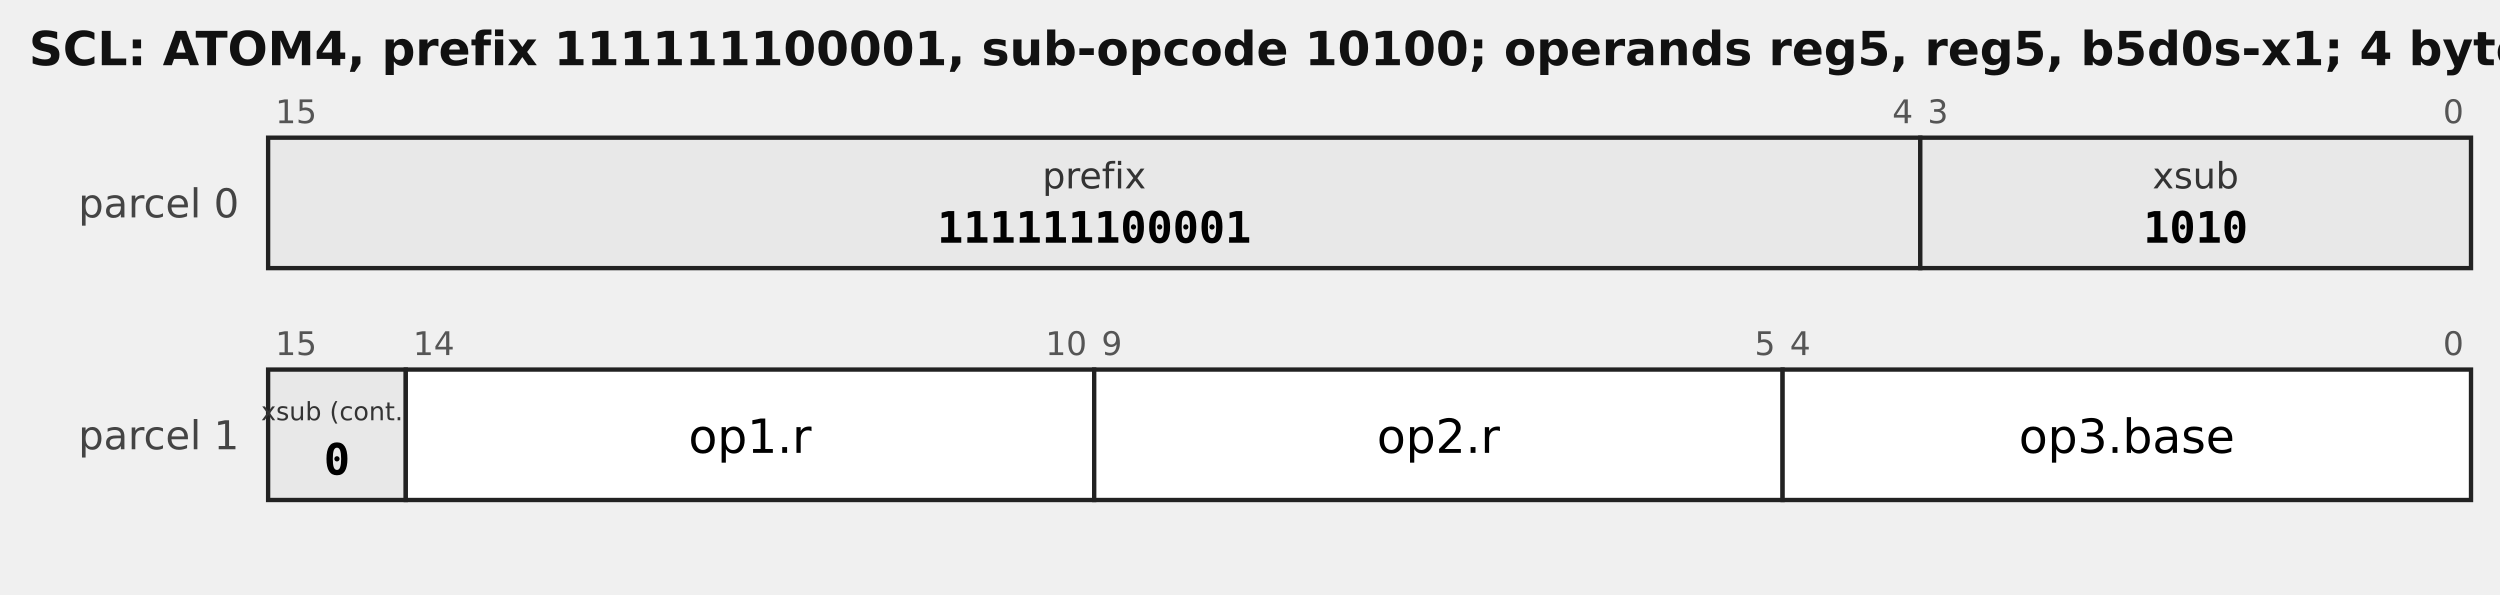
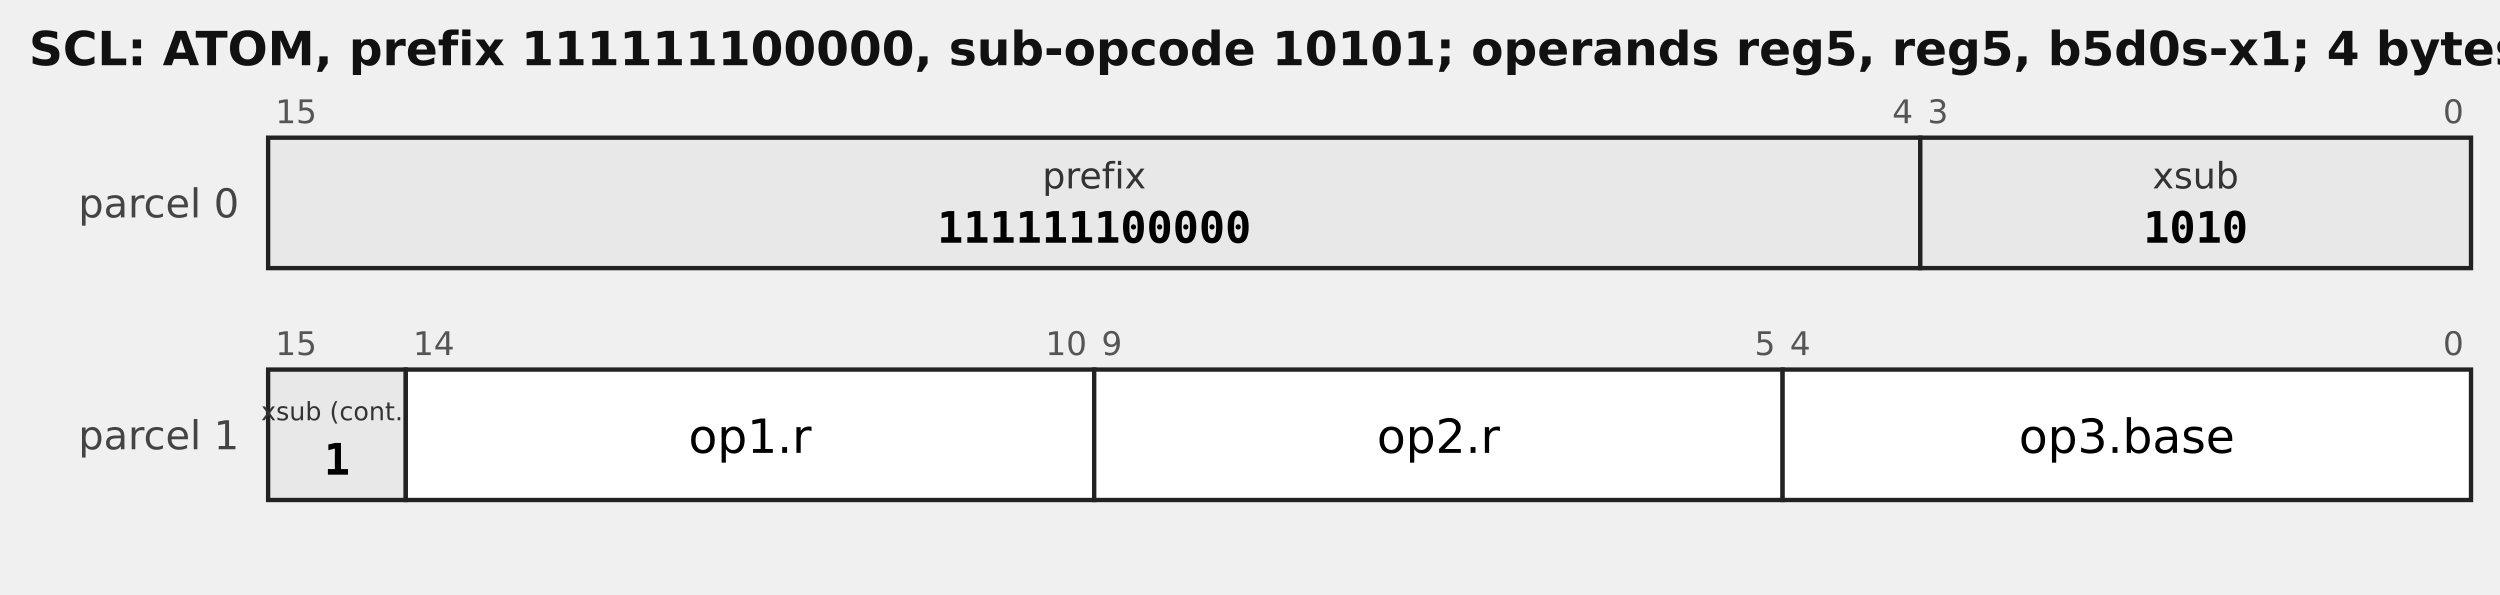
<svg xmlns="http://www.w3.org/2000/svg" width="690" height="164" viewBox="0 0 690 164" font-family="DejaVu Sans, sans-serif">
-   <text x="8" y="18" font-size="13" font-weight="bold" fill="#111">SCL: ATOM4, prefix 111111100001, sub-opcode 10100; operands reg5, reg5, b5d0s-x1; 4 bytes</text>
+   <text x="8" y="18" font-size="13" font-weight="bold" fill="#111">SCL: ATOM, prefix 111111100000, sub-opcode 10101; operands reg5, reg5, b5d0s-x1; 4 bytes</text>
  <text x="66" y="60" font-size="11" text-anchor="end" fill="#444">parcel 0</text>
  <rect x="74" y="38" width="456" height="36" fill="#e8e8e8" stroke="#222" stroke-width="1.2" />
  <text x="76" y="34" font-size="9" fill="#555" text-anchor="start">15</text>
  <text x="528" y="34" font-size="9" fill="#555" text-anchor="end">4</text>
  <text x="302.0" y="52" font-size="10.0" text-anchor="middle" font-family="DejaVu Sans, sans-serif" fill="#333">prefix</text>
-   <text x="302.0" y="67" font-size="12.0" text-anchor="middle" font-family="DejaVu Sans Mono, monospace" font-weight="bold">111111100001</text>
+   <text x="302.0" y="67" font-size="12.0" text-anchor="middle" font-family="DejaVu Sans Mono, monospace" font-weight="bold">111111100000</text>
  <rect x="530" y="38" width="152" height="36" fill="#e8e8e8" stroke="#222" stroke-width="1.2" />
  <text x="532" y="34" font-size="9" fill="#555" text-anchor="start">3</text>
  <text x="680" y="34" font-size="9" fill="#555" text-anchor="end">0</text>
  <text x="606.0" y="52" font-size="10.0" text-anchor="middle" font-family="DejaVu Sans, sans-serif" fill="#333">xsub</text>
  <text x="606.0" y="67" font-size="12.0" text-anchor="middle" font-family="DejaVu Sans Mono, monospace" font-weight="bold">1010</text>
  <text x="66" y="124" font-size="11" text-anchor="end" fill="#444">parcel 1</text>
  <rect x="74" y="102" width="38" height="36" fill="#e8e8e8" stroke="#222" stroke-width="1.2" />
  <text x="76" y="98" font-size="9" fill="#555" text-anchor="start">15</text>
  <text x="93.0" y="116" font-size="7.0" text-anchor="middle" font-family="DejaVu Sans, sans-serif" fill="#333">xsub (cont.)</text>
-   <text x="93.0" y="131" font-size="12.0" text-anchor="middle" font-family="DejaVu Sans Mono, monospace" font-weight="bold">0</text>
+   <text x="93.0" y="131" font-size="12.0" text-anchor="middle" font-family="DejaVu Sans Mono, monospace" font-weight="bold">1</text>
  <rect x="112" y="102" width="190" height="36" fill="#ffffff" stroke="#222" stroke-width="1.2" />
  <text x="114" y="98" font-size="9" fill="#555" text-anchor="start">14</text>
  <text x="300" y="98" font-size="9" fill="#555" text-anchor="end">10</text>
  <text x="207.0" y="125" font-size="13.0" text-anchor="middle" font-family="DejaVu Sans, sans-serif">op1.r</text>
  <rect x="302" y="102" width="190" height="36" fill="#ffffff" stroke="#222" stroke-width="1.2" />
  <text x="304" y="98" font-size="9" fill="#555" text-anchor="start">9</text>
  <text x="490" y="98" font-size="9" fill="#555" text-anchor="end">5</text>
  <text x="397.0" y="125" font-size="13.0" text-anchor="middle" font-family="DejaVu Sans, sans-serif">op2.r</text>
  <rect x="492" y="102" width="190" height="36" fill="#ffffff" stroke="#222" stroke-width="1.2" />
  <text x="494" y="98" font-size="9" fill="#555" text-anchor="start">4</text>
  <text x="680" y="98" font-size="9" fill="#555" text-anchor="end">0</text>
  <text x="587.0" y="125" font-size="13.0" text-anchor="middle" font-family="DejaVu Sans, sans-serif">op3.base</text>
</svg>
